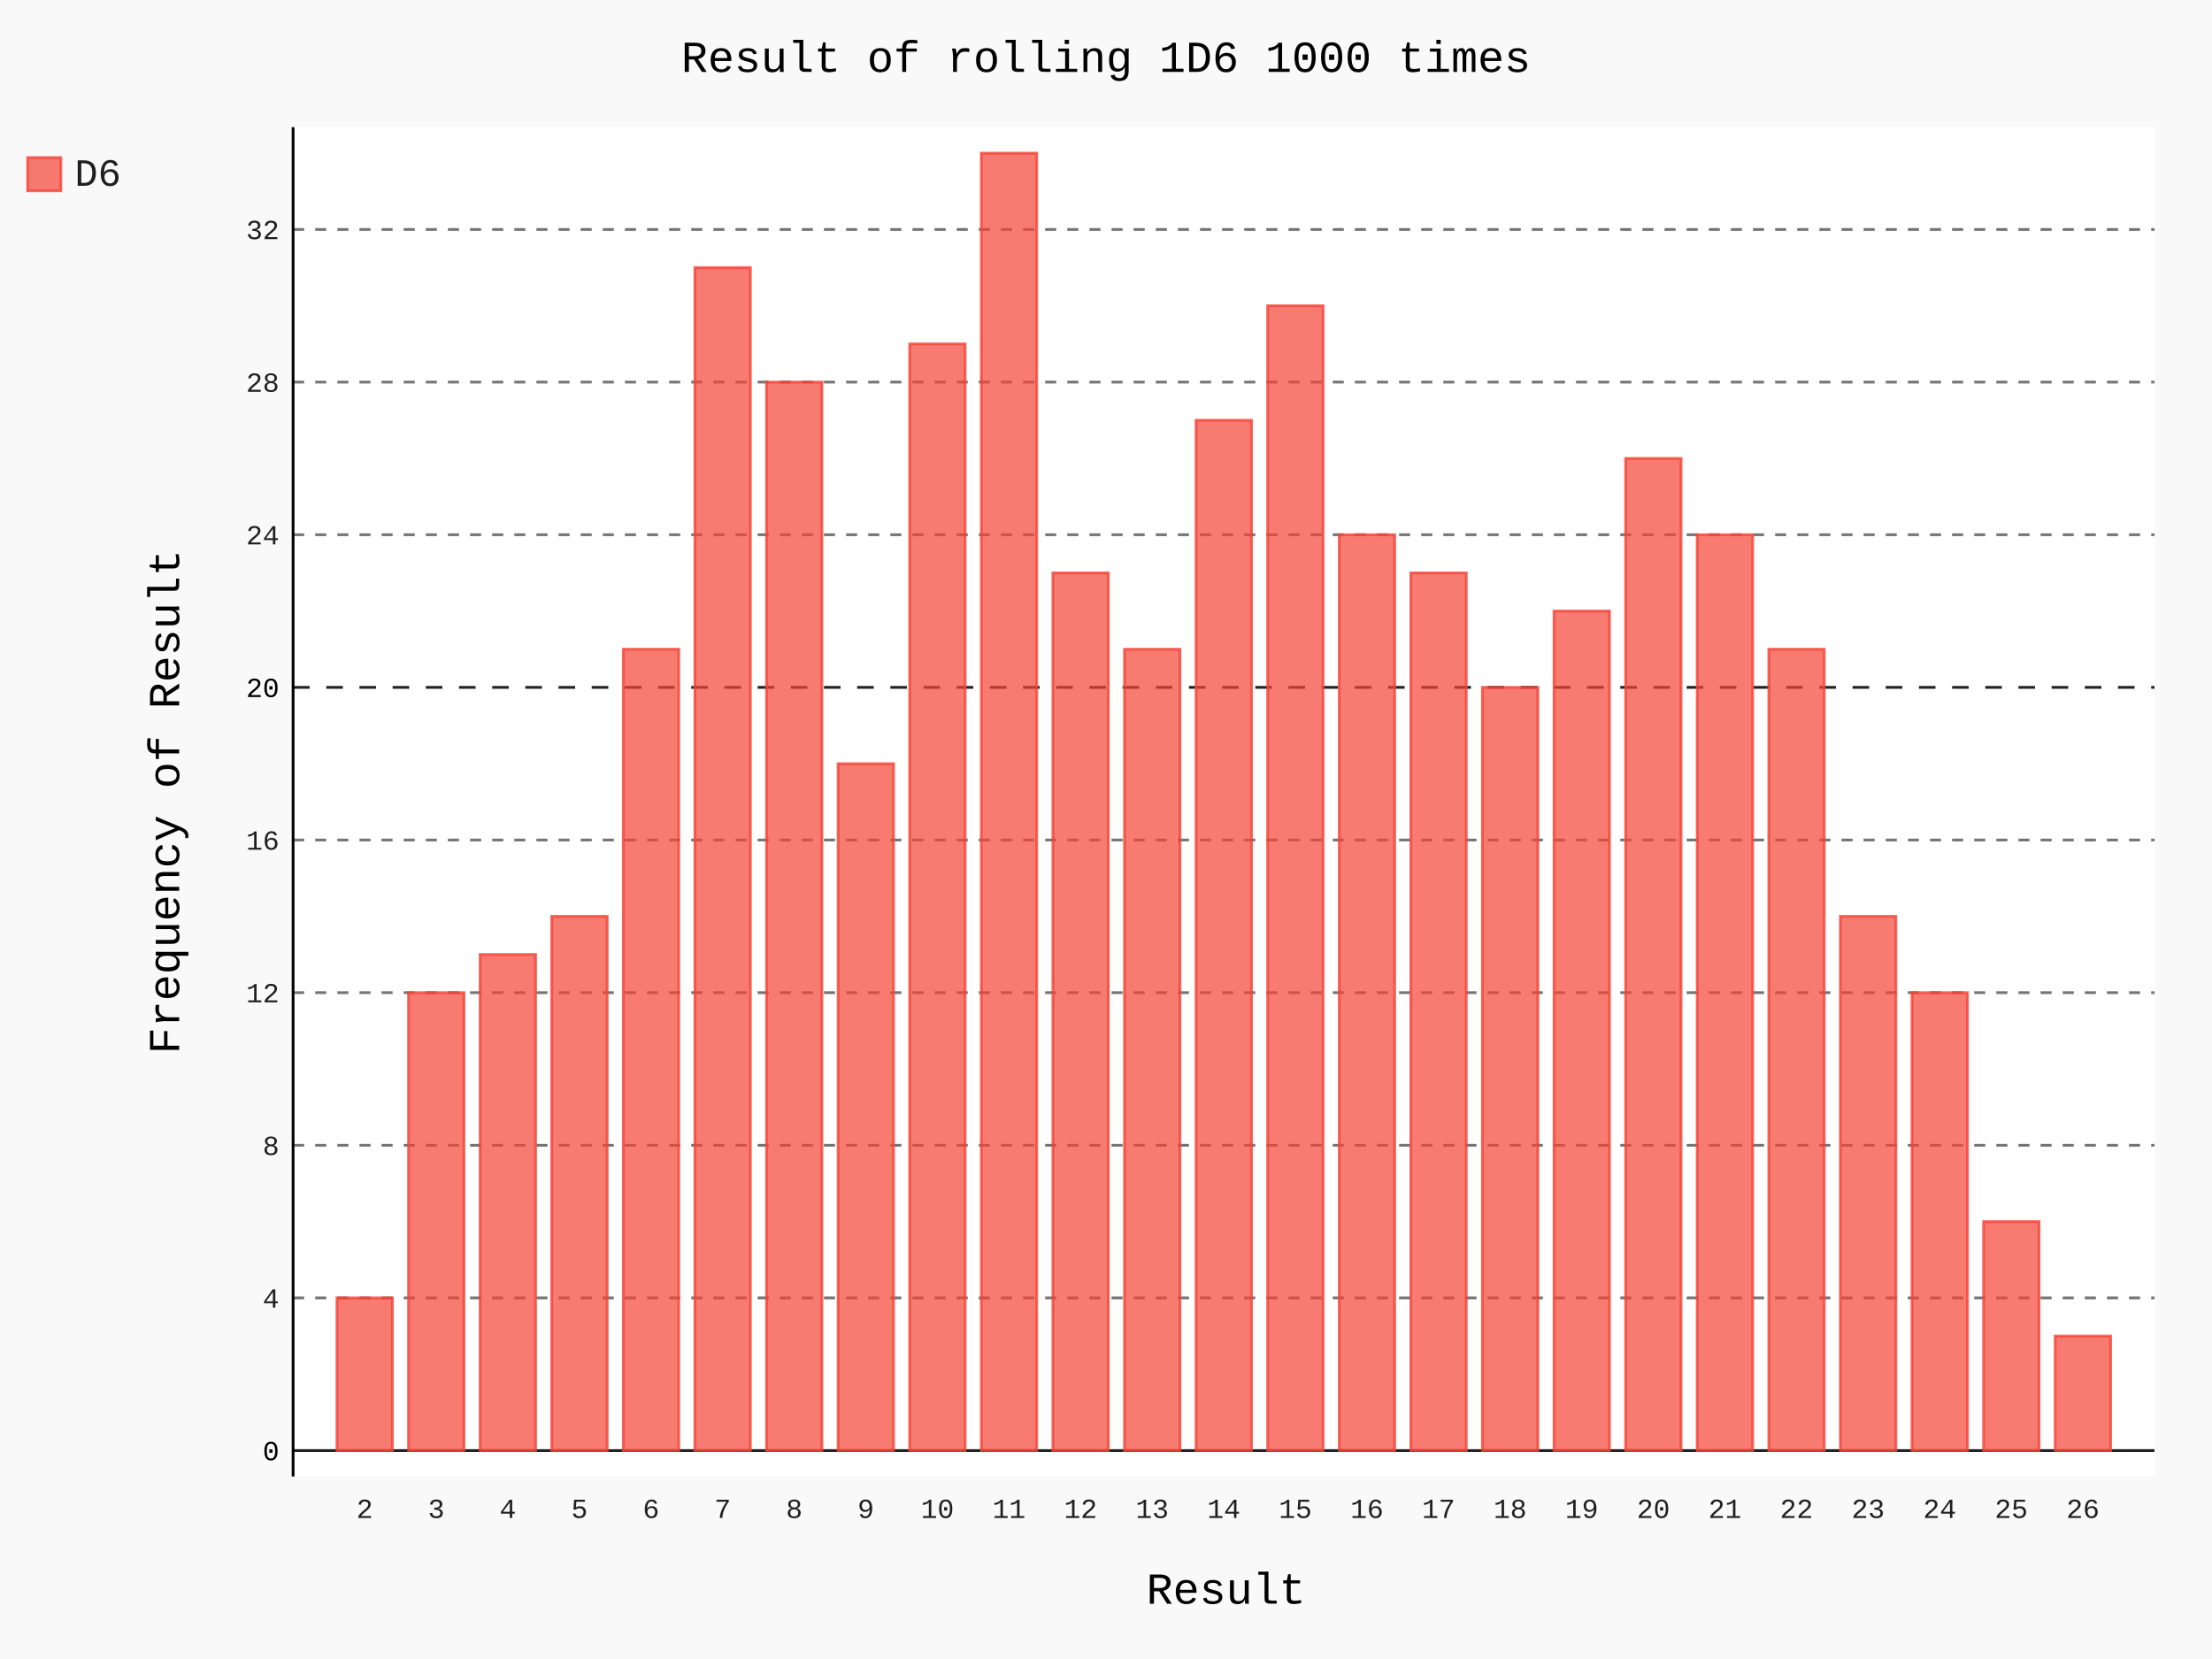
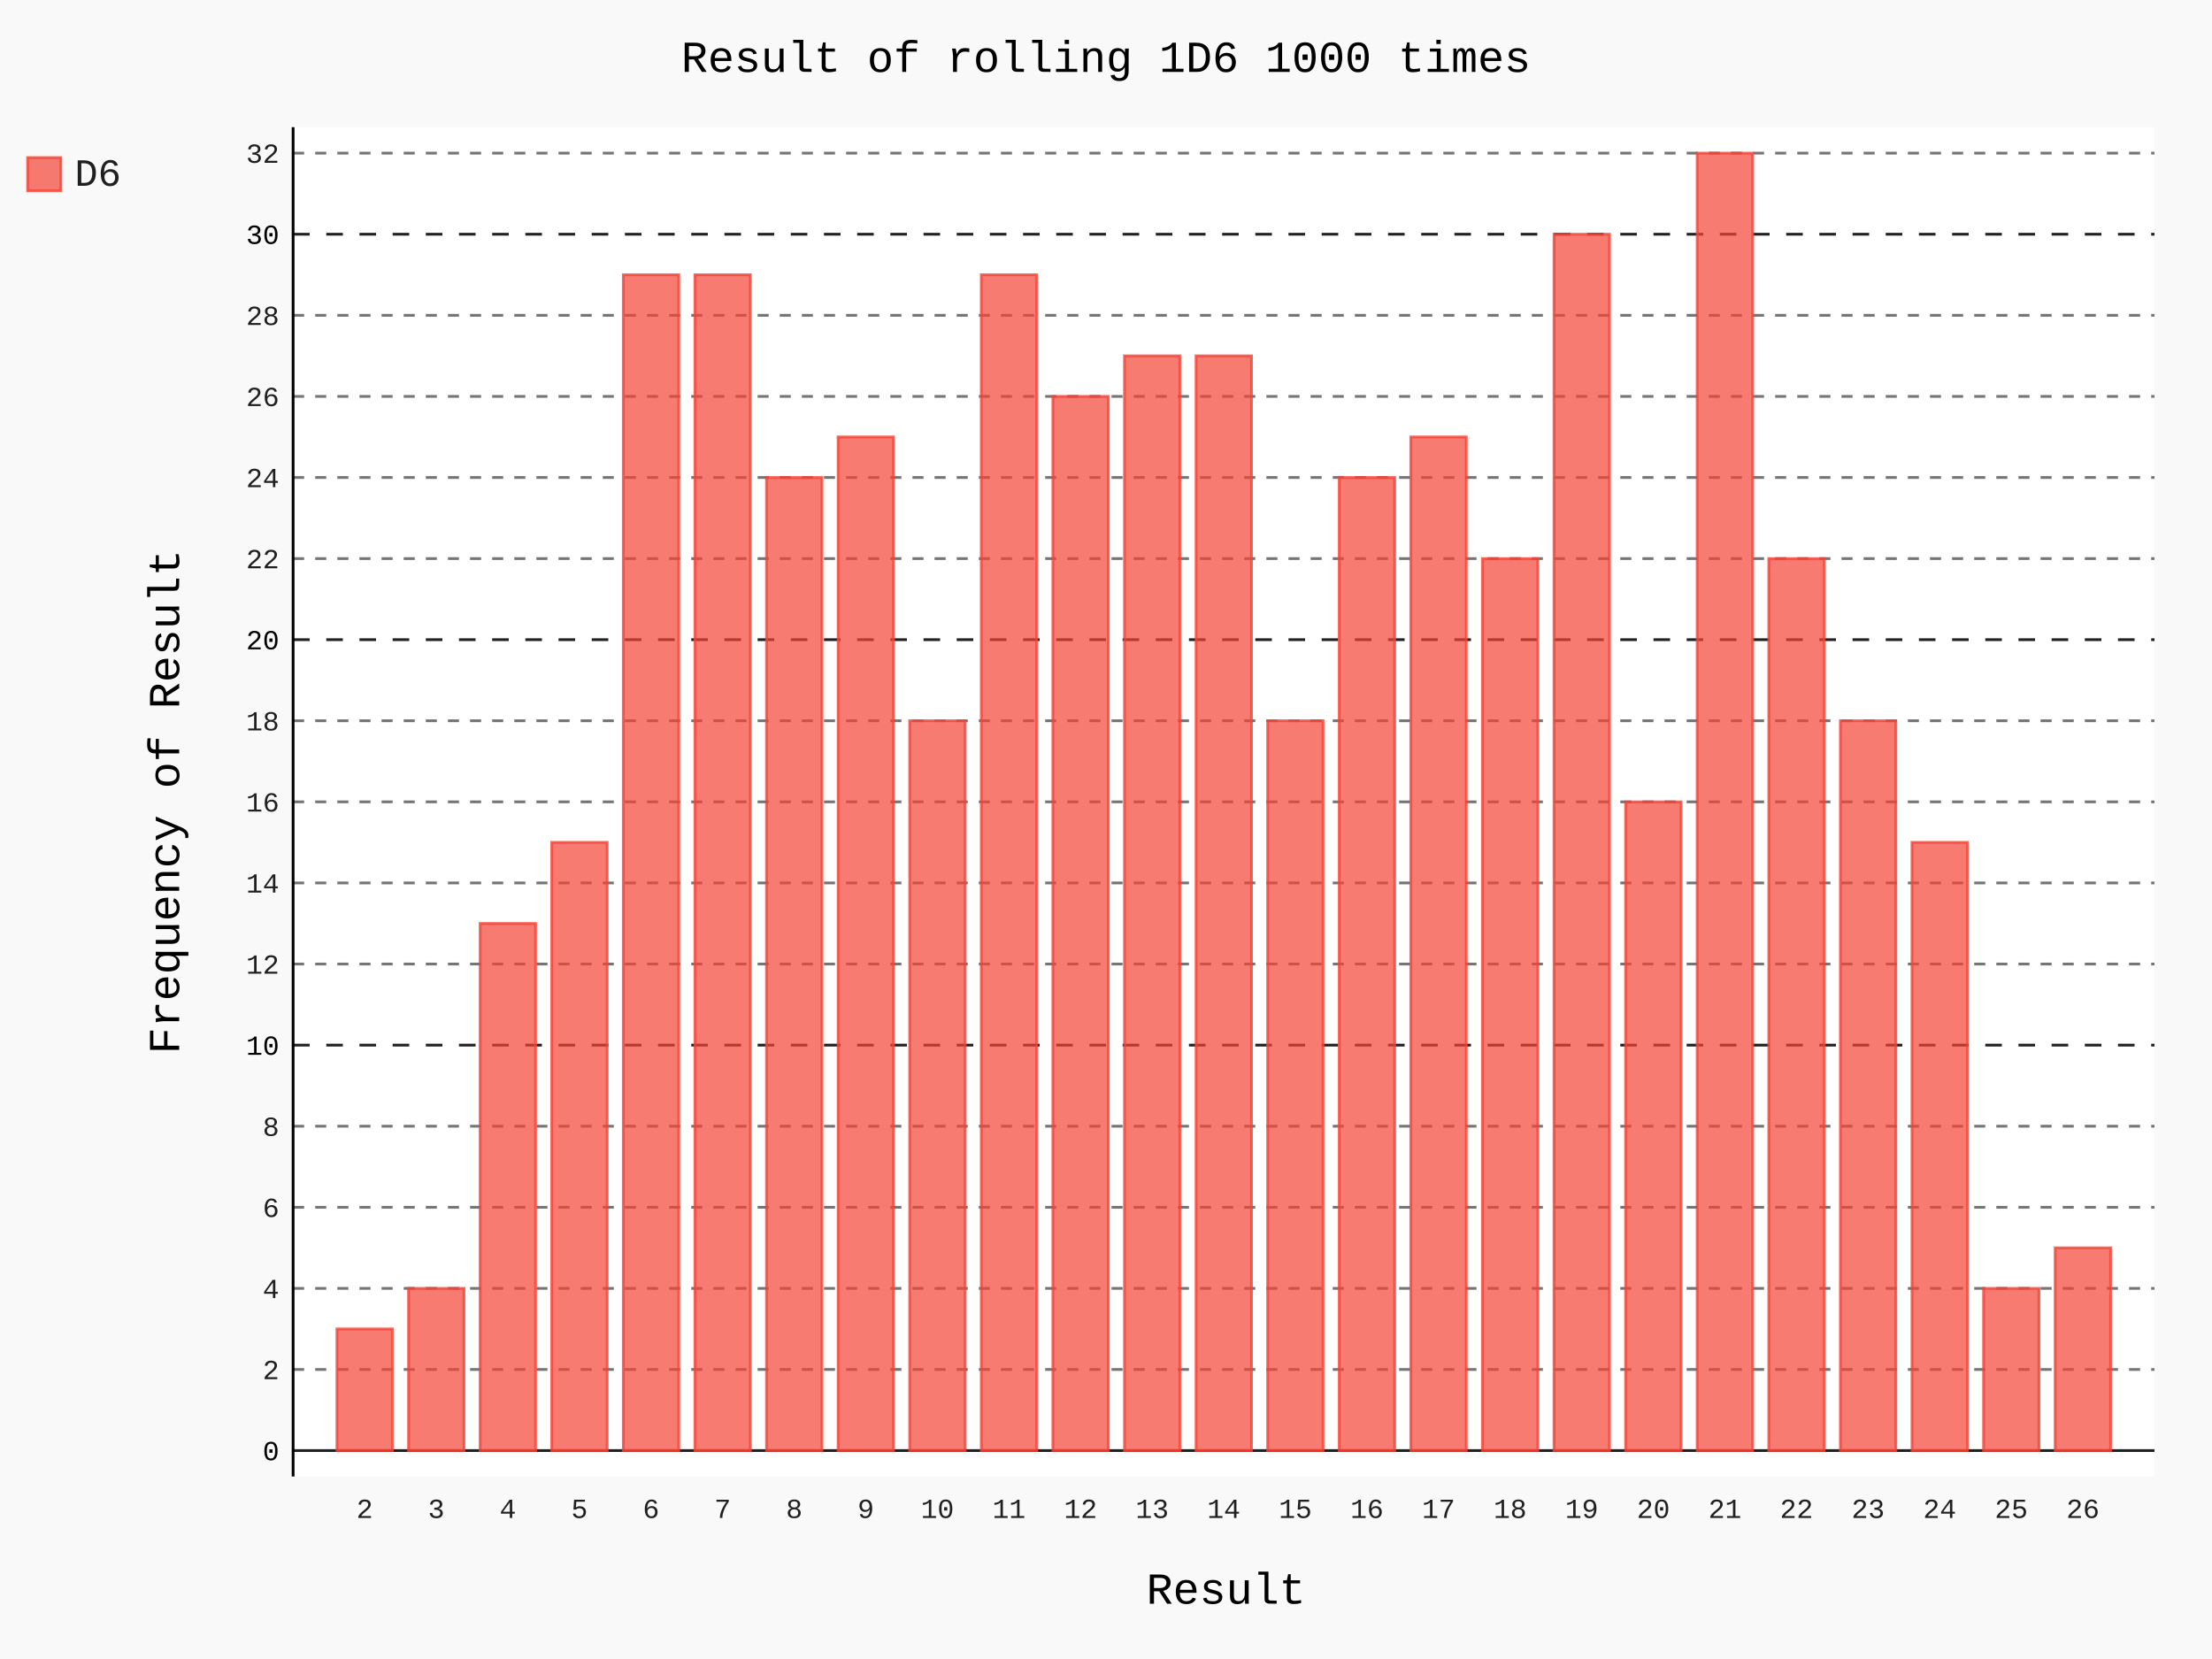
- <svg xmlns="http://www.w3.org/2000/svg" class="pygal-chart" id="chart-a28c6dec-2411-4b06-bcf3-7477ae8fd9aa" viewBox="0 0 800 600">
+ <svg xmlns="http://www.w3.org/2000/svg" class="pygal-chart" id="chart-3a589561-4c66-4e49-b6df-a37b6d2b6c2d" viewBox="0 0 800 600">
  <defs>
-     <style type="text/css">#chart-a28c6dec-2411-4b06-bcf3-7477ae8fd9aa{-webkit-user-select:none;-webkit-font-smoothing:antialiased;font-family:Consolas,"Liberation Mono",Menlo,Courier,monospace}#chart-a28c6dec-2411-4b06-bcf3-7477ae8fd9aa .title{font-family:Consolas,"Liberation Mono",Menlo,Courier,monospace;font-size:16px}#chart-a28c6dec-2411-4b06-bcf3-7477ae8fd9aa .legends .legend text{font-family:Consolas,"Liberation Mono",Menlo,Courier,monospace;font-size:14px}#chart-a28c6dec-2411-4b06-bcf3-7477ae8fd9aa .axis text{font-family:Consolas,"Liberation Mono",Menlo,Courier,monospace;font-size:10px}#chart-a28c6dec-2411-4b06-bcf3-7477ae8fd9aa .axis text.major{font-family:Consolas,"Liberation Mono",Menlo,Courier,monospace;font-size:10px}#chart-a28c6dec-2411-4b06-bcf3-7477ae8fd9aa .text-overlay text.value{font-family:Consolas,"Liberation Mono",Menlo,Courier,monospace;font-size:16px}#chart-a28c6dec-2411-4b06-bcf3-7477ae8fd9aa .text-overlay text.label{font-family:Consolas,"Liberation Mono",Menlo,Courier,monospace;font-size:10px}#chart-a28c6dec-2411-4b06-bcf3-7477ae8fd9aa .tooltip{font-family:Consolas,"Liberation Mono",Menlo,Courier,monospace;font-size:14px}#chart-a28c6dec-2411-4b06-bcf3-7477ae8fd9aa text.no_data{font-family:Consolas,"Liberation Mono",Menlo,Courier,monospace;font-size:64px}
- #chart-a28c6dec-2411-4b06-bcf3-7477ae8fd9aa{background-color:rgba(249,249,249,1)}#chart-a28c6dec-2411-4b06-bcf3-7477ae8fd9aa path,#chart-a28c6dec-2411-4b06-bcf3-7477ae8fd9aa line,#chart-a28c6dec-2411-4b06-bcf3-7477ae8fd9aa rect,#chart-a28c6dec-2411-4b06-bcf3-7477ae8fd9aa circle{-webkit-transition:150ms;-moz-transition:150ms;transition:150ms}#chart-a28c6dec-2411-4b06-bcf3-7477ae8fd9aa .graph &gt; .background{fill:rgba(249,249,249,1)}#chart-a28c6dec-2411-4b06-bcf3-7477ae8fd9aa .plot &gt; .background{fill:rgba(255,255,255,1)}#chart-a28c6dec-2411-4b06-bcf3-7477ae8fd9aa .graph{fill:rgba(0,0,0,.87)}#chart-a28c6dec-2411-4b06-bcf3-7477ae8fd9aa text.no_data{fill:rgba(0,0,0,1)}#chart-a28c6dec-2411-4b06-bcf3-7477ae8fd9aa .title{fill:rgba(0,0,0,1)}#chart-a28c6dec-2411-4b06-bcf3-7477ae8fd9aa .legends .legend text{fill:rgba(0,0,0,.87)}#chart-a28c6dec-2411-4b06-bcf3-7477ae8fd9aa .legends .legend:hover text{fill:rgba(0,0,0,1)}#chart-a28c6dec-2411-4b06-bcf3-7477ae8fd9aa .axis .line{stroke:rgba(0,0,0,1)}#chart-a28c6dec-2411-4b06-bcf3-7477ae8fd9aa .axis .guide.line{stroke:rgba(0,0,0,.54)}#chart-a28c6dec-2411-4b06-bcf3-7477ae8fd9aa .axis .major.line{stroke:rgba(0,0,0,.87)}#chart-a28c6dec-2411-4b06-bcf3-7477ae8fd9aa .axis text.major{fill:rgba(0,0,0,1)}#chart-a28c6dec-2411-4b06-bcf3-7477ae8fd9aa .axis.y .guides:hover .guide.line,#chart-a28c6dec-2411-4b06-bcf3-7477ae8fd9aa .line-graph .axis.x .guides:hover .guide.line,#chart-a28c6dec-2411-4b06-bcf3-7477ae8fd9aa .stackedline-graph .axis.x .guides:hover .guide.line,#chart-a28c6dec-2411-4b06-bcf3-7477ae8fd9aa .xy-graph .axis.x .guides:hover .guide.line{stroke:rgba(0,0,0,1)}#chart-a28c6dec-2411-4b06-bcf3-7477ae8fd9aa .axis .guides:hover text{fill:rgba(0,0,0,1)}#chart-a28c6dec-2411-4b06-bcf3-7477ae8fd9aa .reactive{fill-opacity:.7;stroke-opacity:.8}#chart-a28c6dec-2411-4b06-bcf3-7477ae8fd9aa .ci{stroke:rgba(0,0,0,.87)}#chart-a28c6dec-2411-4b06-bcf3-7477ae8fd9aa .reactive.active,#chart-a28c6dec-2411-4b06-bcf3-7477ae8fd9aa .active .reactive{fill-opacity:.8;stroke-opacity:.9;stroke-width:4}#chart-a28c6dec-2411-4b06-bcf3-7477ae8fd9aa .ci .reactive.active{stroke-width:1.5}#chart-a28c6dec-2411-4b06-bcf3-7477ae8fd9aa .series text{fill:rgba(0,0,0,1)}#chart-a28c6dec-2411-4b06-bcf3-7477ae8fd9aa .tooltip rect{fill:rgba(255,255,255,1);stroke:rgba(0,0,0,1);-webkit-transition:opacity 150ms;-moz-transition:opacity 150ms;transition:opacity 150ms}#chart-a28c6dec-2411-4b06-bcf3-7477ae8fd9aa .tooltip .label{fill:rgba(0,0,0,.87)}#chart-a28c6dec-2411-4b06-bcf3-7477ae8fd9aa .tooltip .label{fill:rgba(0,0,0,.87)}#chart-a28c6dec-2411-4b06-bcf3-7477ae8fd9aa .tooltip .legend{font-size:.8em;fill:rgba(0,0,0,.54)}#chart-a28c6dec-2411-4b06-bcf3-7477ae8fd9aa .tooltip .x_label{font-size:.6em;fill:rgba(0,0,0,1)}#chart-a28c6dec-2411-4b06-bcf3-7477ae8fd9aa .tooltip .xlink{font-size:.5em;text-decoration:underline}#chart-a28c6dec-2411-4b06-bcf3-7477ae8fd9aa .tooltip .value{font-size:1.5em}#chart-a28c6dec-2411-4b06-bcf3-7477ae8fd9aa .bound{font-size:.5em}#chart-a28c6dec-2411-4b06-bcf3-7477ae8fd9aa .max-value{font-size:.75em;fill:rgba(0,0,0,.54)}#chart-a28c6dec-2411-4b06-bcf3-7477ae8fd9aa .map-element{fill:rgba(255,255,255,1);stroke:rgba(0,0,0,.54) !important}#chart-a28c6dec-2411-4b06-bcf3-7477ae8fd9aa .map-element .reactive{fill-opacity:inherit;stroke-opacity:inherit}#chart-a28c6dec-2411-4b06-bcf3-7477ae8fd9aa .color-0,#chart-a28c6dec-2411-4b06-bcf3-7477ae8fd9aa .color-0 a:visited{stroke:#F44336;fill:#F44336}#chart-a28c6dec-2411-4b06-bcf3-7477ae8fd9aa .text-overlay .color-0 text{fill:black}
- #chart-a28c6dec-2411-4b06-bcf3-7477ae8fd9aa text.no_data{text-anchor:middle}#chart-a28c6dec-2411-4b06-bcf3-7477ae8fd9aa .guide.line{fill:none}#chart-a28c6dec-2411-4b06-bcf3-7477ae8fd9aa .centered{text-anchor:middle}#chart-a28c6dec-2411-4b06-bcf3-7477ae8fd9aa .title{text-anchor:middle}#chart-a28c6dec-2411-4b06-bcf3-7477ae8fd9aa .legends .legend text{fill-opacity:1}#chart-a28c6dec-2411-4b06-bcf3-7477ae8fd9aa .axis.x text{text-anchor:middle}#chart-a28c6dec-2411-4b06-bcf3-7477ae8fd9aa .axis.x:not(.web) text[transform]{text-anchor:start}#chart-a28c6dec-2411-4b06-bcf3-7477ae8fd9aa .axis.x:not(.web) text[transform].backwards{text-anchor:end}#chart-a28c6dec-2411-4b06-bcf3-7477ae8fd9aa .axis.y text{text-anchor:end}#chart-a28c6dec-2411-4b06-bcf3-7477ae8fd9aa .axis.y text[transform].backwards{text-anchor:start}#chart-a28c6dec-2411-4b06-bcf3-7477ae8fd9aa .axis.y2 text{text-anchor:start}#chart-a28c6dec-2411-4b06-bcf3-7477ae8fd9aa .axis.y2 text[transform].backwards{text-anchor:end}#chart-a28c6dec-2411-4b06-bcf3-7477ae8fd9aa .axis .guide.line{stroke-dasharray:4,4}#chart-a28c6dec-2411-4b06-bcf3-7477ae8fd9aa .axis .major.guide.line{stroke-dasharray:6,6}#chart-a28c6dec-2411-4b06-bcf3-7477ae8fd9aa .horizontal .axis.y .guide.line,#chart-a28c6dec-2411-4b06-bcf3-7477ae8fd9aa .horizontal .axis.y2 .guide.line,#chart-a28c6dec-2411-4b06-bcf3-7477ae8fd9aa .vertical .axis.x .guide.line{opacity:0}#chart-a28c6dec-2411-4b06-bcf3-7477ae8fd9aa .horizontal .axis.always_show .guide.line,#chart-a28c6dec-2411-4b06-bcf3-7477ae8fd9aa .vertical .axis.always_show .guide.line{opacity:1 !important}#chart-a28c6dec-2411-4b06-bcf3-7477ae8fd9aa .axis.y .guides:hover .guide.line,#chart-a28c6dec-2411-4b06-bcf3-7477ae8fd9aa .axis.y2 .guides:hover .guide.line,#chart-a28c6dec-2411-4b06-bcf3-7477ae8fd9aa .axis.x .guides:hover .guide.line{opacity:1}#chart-a28c6dec-2411-4b06-bcf3-7477ae8fd9aa .axis .guides:hover text{opacity:1}#chart-a28c6dec-2411-4b06-bcf3-7477ae8fd9aa .nofill{fill:none}#chart-a28c6dec-2411-4b06-bcf3-7477ae8fd9aa .subtle-fill{fill-opacity:.2}#chart-a28c6dec-2411-4b06-bcf3-7477ae8fd9aa .dot{stroke-width:1px;fill-opacity:1}#chart-a28c6dec-2411-4b06-bcf3-7477ae8fd9aa .dot.active{stroke-width:5px}#chart-a28c6dec-2411-4b06-bcf3-7477ae8fd9aa .dot.negative{fill:transparent}#chart-a28c6dec-2411-4b06-bcf3-7477ae8fd9aa text,#chart-a28c6dec-2411-4b06-bcf3-7477ae8fd9aa tspan{stroke:none !important}#chart-a28c6dec-2411-4b06-bcf3-7477ae8fd9aa .series text.active{opacity:1}#chart-a28c6dec-2411-4b06-bcf3-7477ae8fd9aa .tooltip rect{fill-opacity:.95;stroke-width:.5}#chart-a28c6dec-2411-4b06-bcf3-7477ae8fd9aa .tooltip text{fill-opacity:1}#chart-a28c6dec-2411-4b06-bcf3-7477ae8fd9aa .showable{visibility:hidden}#chart-a28c6dec-2411-4b06-bcf3-7477ae8fd9aa .showable.shown{visibility:visible}#chart-a28c6dec-2411-4b06-bcf3-7477ae8fd9aa .gauge-background{fill:rgba(229,229,229,1);stroke:none}#chart-a28c6dec-2411-4b06-bcf3-7477ae8fd9aa .bg-lines{stroke:rgba(249,249,249,1);stroke-width:2px}</style>
+     <style type="text/css">#chart-3a589561-4c66-4e49-b6df-a37b6d2b6c2d{-webkit-user-select:none;-webkit-font-smoothing:antialiased;font-family:Consolas,"Liberation Mono",Menlo,Courier,monospace}#chart-3a589561-4c66-4e49-b6df-a37b6d2b6c2d .title{font-family:Consolas,"Liberation Mono",Menlo,Courier,monospace;font-size:16px}#chart-3a589561-4c66-4e49-b6df-a37b6d2b6c2d .legends .legend text{font-family:Consolas,"Liberation Mono",Menlo,Courier,monospace;font-size:14px}#chart-3a589561-4c66-4e49-b6df-a37b6d2b6c2d .axis text{font-family:Consolas,"Liberation Mono",Menlo,Courier,monospace;font-size:10px}#chart-3a589561-4c66-4e49-b6df-a37b6d2b6c2d .axis text.major{font-family:Consolas,"Liberation Mono",Menlo,Courier,monospace;font-size:10px}#chart-3a589561-4c66-4e49-b6df-a37b6d2b6c2d .text-overlay text.value{font-family:Consolas,"Liberation Mono",Menlo,Courier,monospace;font-size:16px}#chart-3a589561-4c66-4e49-b6df-a37b6d2b6c2d .text-overlay text.label{font-family:Consolas,"Liberation Mono",Menlo,Courier,monospace;font-size:10px}#chart-3a589561-4c66-4e49-b6df-a37b6d2b6c2d .tooltip{font-family:Consolas,"Liberation Mono",Menlo,Courier,monospace;font-size:14px}#chart-3a589561-4c66-4e49-b6df-a37b6d2b6c2d text.no_data{font-family:Consolas,"Liberation Mono",Menlo,Courier,monospace;font-size:64px}
+ #chart-3a589561-4c66-4e49-b6df-a37b6d2b6c2d{background-color:rgba(249,249,249,1)}#chart-3a589561-4c66-4e49-b6df-a37b6d2b6c2d path,#chart-3a589561-4c66-4e49-b6df-a37b6d2b6c2d line,#chart-3a589561-4c66-4e49-b6df-a37b6d2b6c2d rect,#chart-3a589561-4c66-4e49-b6df-a37b6d2b6c2d circle{-webkit-transition:150ms;-moz-transition:150ms;transition:150ms}#chart-3a589561-4c66-4e49-b6df-a37b6d2b6c2d .graph &gt; .background{fill:rgba(249,249,249,1)}#chart-3a589561-4c66-4e49-b6df-a37b6d2b6c2d .plot &gt; .background{fill:rgba(255,255,255,1)}#chart-3a589561-4c66-4e49-b6df-a37b6d2b6c2d .graph{fill:rgba(0,0,0,.87)}#chart-3a589561-4c66-4e49-b6df-a37b6d2b6c2d text.no_data{fill:rgba(0,0,0,1)}#chart-3a589561-4c66-4e49-b6df-a37b6d2b6c2d .title{fill:rgba(0,0,0,1)}#chart-3a589561-4c66-4e49-b6df-a37b6d2b6c2d .legends .legend text{fill:rgba(0,0,0,.87)}#chart-3a589561-4c66-4e49-b6df-a37b6d2b6c2d .legends .legend:hover text{fill:rgba(0,0,0,1)}#chart-3a589561-4c66-4e49-b6df-a37b6d2b6c2d .axis .line{stroke:rgba(0,0,0,1)}#chart-3a589561-4c66-4e49-b6df-a37b6d2b6c2d .axis .guide.line{stroke:rgba(0,0,0,.54)}#chart-3a589561-4c66-4e49-b6df-a37b6d2b6c2d .axis .major.line{stroke:rgba(0,0,0,.87)}#chart-3a589561-4c66-4e49-b6df-a37b6d2b6c2d .axis text.major{fill:rgba(0,0,0,1)}#chart-3a589561-4c66-4e49-b6df-a37b6d2b6c2d .axis.y .guides:hover .guide.line,#chart-3a589561-4c66-4e49-b6df-a37b6d2b6c2d .line-graph .axis.x .guides:hover .guide.line,#chart-3a589561-4c66-4e49-b6df-a37b6d2b6c2d .stackedline-graph .axis.x .guides:hover .guide.line,#chart-3a589561-4c66-4e49-b6df-a37b6d2b6c2d .xy-graph .axis.x .guides:hover .guide.line{stroke:rgba(0,0,0,1)}#chart-3a589561-4c66-4e49-b6df-a37b6d2b6c2d .axis .guides:hover text{fill:rgba(0,0,0,1)}#chart-3a589561-4c66-4e49-b6df-a37b6d2b6c2d .reactive{fill-opacity:.7;stroke-opacity:.8}#chart-3a589561-4c66-4e49-b6df-a37b6d2b6c2d .ci{stroke:rgba(0,0,0,.87)}#chart-3a589561-4c66-4e49-b6df-a37b6d2b6c2d .reactive.active,#chart-3a589561-4c66-4e49-b6df-a37b6d2b6c2d .active .reactive{fill-opacity:.8;stroke-opacity:.9;stroke-width:4}#chart-3a589561-4c66-4e49-b6df-a37b6d2b6c2d .ci .reactive.active{stroke-width:1.5}#chart-3a589561-4c66-4e49-b6df-a37b6d2b6c2d .series text{fill:rgba(0,0,0,1)}#chart-3a589561-4c66-4e49-b6df-a37b6d2b6c2d .tooltip rect{fill:rgba(255,255,255,1);stroke:rgba(0,0,0,1);-webkit-transition:opacity 150ms;-moz-transition:opacity 150ms;transition:opacity 150ms}#chart-3a589561-4c66-4e49-b6df-a37b6d2b6c2d .tooltip .label{fill:rgba(0,0,0,.87)}#chart-3a589561-4c66-4e49-b6df-a37b6d2b6c2d .tooltip .label{fill:rgba(0,0,0,.87)}#chart-3a589561-4c66-4e49-b6df-a37b6d2b6c2d .tooltip .legend{font-size:.8em;fill:rgba(0,0,0,.54)}#chart-3a589561-4c66-4e49-b6df-a37b6d2b6c2d .tooltip .x_label{font-size:.6em;fill:rgba(0,0,0,1)}#chart-3a589561-4c66-4e49-b6df-a37b6d2b6c2d .tooltip .xlink{font-size:.5em;text-decoration:underline}#chart-3a589561-4c66-4e49-b6df-a37b6d2b6c2d .tooltip .value{font-size:1.5em}#chart-3a589561-4c66-4e49-b6df-a37b6d2b6c2d .bound{font-size:.5em}#chart-3a589561-4c66-4e49-b6df-a37b6d2b6c2d .max-value{font-size:.75em;fill:rgba(0,0,0,.54)}#chart-3a589561-4c66-4e49-b6df-a37b6d2b6c2d .map-element{fill:rgba(255,255,255,1);stroke:rgba(0,0,0,.54) !important}#chart-3a589561-4c66-4e49-b6df-a37b6d2b6c2d .map-element .reactive{fill-opacity:inherit;stroke-opacity:inherit}#chart-3a589561-4c66-4e49-b6df-a37b6d2b6c2d .color-0,#chart-3a589561-4c66-4e49-b6df-a37b6d2b6c2d .color-0 a:visited{stroke:#F44336;fill:#F44336}#chart-3a589561-4c66-4e49-b6df-a37b6d2b6c2d .text-overlay .color-0 text{fill:black}
+ #chart-3a589561-4c66-4e49-b6df-a37b6d2b6c2d text.no_data{text-anchor:middle}#chart-3a589561-4c66-4e49-b6df-a37b6d2b6c2d .guide.line{fill:none}#chart-3a589561-4c66-4e49-b6df-a37b6d2b6c2d .centered{text-anchor:middle}#chart-3a589561-4c66-4e49-b6df-a37b6d2b6c2d .title{text-anchor:middle}#chart-3a589561-4c66-4e49-b6df-a37b6d2b6c2d .legends .legend text{fill-opacity:1}#chart-3a589561-4c66-4e49-b6df-a37b6d2b6c2d .axis.x text{text-anchor:middle}#chart-3a589561-4c66-4e49-b6df-a37b6d2b6c2d .axis.x:not(.web) text[transform]{text-anchor:start}#chart-3a589561-4c66-4e49-b6df-a37b6d2b6c2d .axis.x:not(.web) text[transform].backwards{text-anchor:end}#chart-3a589561-4c66-4e49-b6df-a37b6d2b6c2d .axis.y text{text-anchor:end}#chart-3a589561-4c66-4e49-b6df-a37b6d2b6c2d .axis.y text[transform].backwards{text-anchor:start}#chart-3a589561-4c66-4e49-b6df-a37b6d2b6c2d .axis.y2 text{text-anchor:start}#chart-3a589561-4c66-4e49-b6df-a37b6d2b6c2d .axis.y2 text[transform].backwards{text-anchor:end}#chart-3a589561-4c66-4e49-b6df-a37b6d2b6c2d .axis .guide.line{stroke-dasharray:4,4}#chart-3a589561-4c66-4e49-b6df-a37b6d2b6c2d .axis .major.guide.line{stroke-dasharray:6,6}#chart-3a589561-4c66-4e49-b6df-a37b6d2b6c2d .horizontal .axis.y .guide.line,#chart-3a589561-4c66-4e49-b6df-a37b6d2b6c2d .horizontal .axis.y2 .guide.line,#chart-3a589561-4c66-4e49-b6df-a37b6d2b6c2d .vertical .axis.x .guide.line{opacity:0}#chart-3a589561-4c66-4e49-b6df-a37b6d2b6c2d .horizontal .axis.always_show .guide.line,#chart-3a589561-4c66-4e49-b6df-a37b6d2b6c2d .vertical .axis.always_show .guide.line{opacity:1 !important}#chart-3a589561-4c66-4e49-b6df-a37b6d2b6c2d .axis.y .guides:hover .guide.line,#chart-3a589561-4c66-4e49-b6df-a37b6d2b6c2d .axis.y2 .guides:hover .guide.line,#chart-3a589561-4c66-4e49-b6df-a37b6d2b6c2d .axis.x .guides:hover .guide.line{opacity:1}#chart-3a589561-4c66-4e49-b6df-a37b6d2b6c2d .axis .guides:hover text{opacity:1}#chart-3a589561-4c66-4e49-b6df-a37b6d2b6c2d .nofill{fill:none}#chart-3a589561-4c66-4e49-b6df-a37b6d2b6c2d .subtle-fill{fill-opacity:.2}#chart-3a589561-4c66-4e49-b6df-a37b6d2b6c2d .dot{stroke-width:1px;fill-opacity:1}#chart-3a589561-4c66-4e49-b6df-a37b6d2b6c2d .dot.active{stroke-width:5px}#chart-3a589561-4c66-4e49-b6df-a37b6d2b6c2d .dot.negative{fill:transparent}#chart-3a589561-4c66-4e49-b6df-a37b6d2b6c2d text,#chart-3a589561-4c66-4e49-b6df-a37b6d2b6c2d tspan{stroke:none !important}#chart-3a589561-4c66-4e49-b6df-a37b6d2b6c2d .series text.active{opacity:1}#chart-3a589561-4c66-4e49-b6df-a37b6d2b6c2d .tooltip rect{fill-opacity:.95;stroke-width:.5}#chart-3a589561-4c66-4e49-b6df-a37b6d2b6c2d .tooltip text{fill-opacity:1}#chart-3a589561-4c66-4e49-b6df-a37b6d2b6c2d .showable{visibility:hidden}#chart-3a589561-4c66-4e49-b6df-a37b6d2b6c2d .showable.shown{visibility:visible}#chart-3a589561-4c66-4e49-b6df-a37b6d2b6c2d .gauge-background{fill:rgba(229,229,229,1);stroke:none}#chart-3a589561-4c66-4e49-b6df-a37b6d2b6c2d .bg-lines{stroke:rgba(249,249,249,1);stroke-width:2px}</style>
  </defs>
  <g class="graph bar-graph vertical">
    <rect class="background" height="600" width="800" x="0" y="0" />
    <g class="plot" transform="translate(106, 46)">
      <rect class="background" height="488" width="673.2" x="0" y="0" />
      <g class="axis y always_show">
        <g class="guides">
          <path class="axis major line" d="M0 478.615 h673.2" />
          <text class="major" x="-5" y="482.115">0</text>
        </g>
        <g class="guides">
-           <path class="guide line" d="M0 423.412 h673.2" />
-           <text class="" x="-5" y="426.912">4</text>
-         </g>
-         <g class="guides">
-           <path class="guide line" d="M0 368.208 h673.2" />
-           <text class="" x="-5" y="371.708">8</text>
-         </g>
-         <g class="guides">
-           <path class="guide line" d="M0 313.005 h673.2" />
-           <text class="" x="-5" y="316.505">12</text>
-         </g>
-         <g class="guides">
-           <path class="guide line" d="M0 257.801 h673.2" />
-           <text class="" x="-5" y="261.301">16</text>
-         </g>
-         <g class="guides">
-           <path class="major guide line" d="M0 202.597 h673.2" />
-           <text class="major" x="-5" y="206.097">20</text>
-         </g>
-         <g class="guides">
-           <path class="guide line" d="M0 147.394 h673.2" />
-           <text class="" x="-5" y="150.894">24</text>
-         </g>
-         <g class="guides">
-           <path class="guide line" d="M0 92.19 h673.2" />
-           <text class="" x="-5" y="95.69">28</text>
-         </g>
-         <g class="guides">
-           <path class="guide line" d="M0 36.986 h673.2" />
-           <text class="" x="-5" y="40.486">32</text>
+           <path class="guide line" d="M0 449.288 h673.2" />
+           <text class="" x="-5" y="452.788">2</text>
+         </g>
+         <g class="guides">
+           <path class="guide line" d="M0 419.962 h673.2" />
+           <text class="" x="-5" y="423.462">4</text>
+         </g>
+         <g class="guides">
+           <path class="guide line" d="M0 390.635 h673.2" />
+           <text class="" x="-5" y="394.135">6</text>
+         </g>
+         <g class="guides">
+           <path class="guide line" d="M0 361.308 h673.2" />
+           <text class="" x="-5" y="364.808">8</text>
+         </g>
+         <g class="guides">
+           <path class="major guide line" d="M0 331.981 h673.2" />
+           <text class="major" x="-5" y="335.481">10</text>
+         </g>
+         <g class="guides">
+           <path class="guide line" d="M0 302.654 h673.2" />
+           <text class="" x="-5" y="306.154">12</text>
+         </g>
+         <g class="guides">
+           <path class="guide line" d="M0 273.327 h673.2" />
+           <text class="" x="-5" y="276.827">14</text>
+         </g>
+         <g class="guides">
+           <path class="guide line" d="M0 244 h673.2" />
+           <text class="" x="-5" y="247.5">16</text>
+         </g>
+         <g class="guides">
+           <path class="guide line" d="M0 214.673 h673.2" />
+           <text class="" x="-5" y="218.173">18</text>
+         </g>
+         <g class="guides">
+           <path class="major guide line" d="M0 185.346 h673.2" />
+           <text class="major" x="-5" y="188.846">20</text>
+         </g>
+         <g class="guides">
+           <path class="guide line" d="M0 156.019 h673.2" />
+           <text class="" x="-5" y="159.519">22</text>
+         </g>
+         <g class="guides">
+           <path class="guide line" d="M0 126.692 h673.2" />
+           <text class="" x="-5" y="130.192">24</text>
+         </g>
+         <g class="guides">
+           <path class="guide line" d="M0 97.365 h673.2" />
+           <text class="" x="-5" y="100.865">26</text>
+         </g>
+         <g class="guides">
+           <path class="guide line" d="M0 68.038 h673.2" />
+           <text class="" x="-5" y="71.538">28</text>
+         </g>
+         <g class="guides">
+           <path class="major guide line" d="M0 38.712 h673.2" />
+           <text class="major" x="-5" y="42.212">30</text>
+         </g>
+         <g class="guides">
+           <path class="guide line" d="M0 9.385 h673.2" />
+           <text class="" x="-5" y="12.885">32</text>
        </g>
      </g>
      <g class="axis x">
        <path class="line" d="M0 0 v488" />
        <g class="guides">
          <path class="guide line" d="M25.892 0 v488" />
          <text class="" x="25.892" y="503.0">2</text>
        </g>
        <g class="guides">
          <path class="guide line" d="M51.785 0 v488" />
          <text class="" x="51.785" y="503.0">3</text>
        </g>
        <g class="guides">
          <path class="guide line" d="M77.677 0 v488" />
          <text class="" x="77.677" y="503.0">4</text>
        </g>
        <g class="guides">
          <path class="guide line" d="M103.569 0 v488" />
          <text class="" x="103.569" y="503.0">5</text>
        </g>
        <g class="guides">
          <path class="guide line" d="M129.462 0 v488" />
          <text class="" x="129.462" y="503.0">6</text>
        </g>
        <g class="guides">
          <path class="guide line" d="M155.354 0 v488" />
          <text class="" x="155.354" y="503.0">7</text>
        </g>
        <g class="guides">
          <path class="guide line" d="M181.246 0 v488" />
          <text class="" x="181.246" y="503.0">8</text>
        </g>
        <g class="guides">
          <path class="guide line" d="M207.138 0 v488" />
          <text class="" x="207.138" y="503.0">9</text>
        </g>
        <g class="guides">
          <path class="guide line" d="M233.031 0 v488" />
          <text class="" x="233.031" y="503.0">10</text>
        </g>
        <g class="guides">
          <path class="guide line" d="M258.923 0 v488" />
          <text class="" x="258.923" y="503.0">11</text>
        </g>
        <g class="guides">
          <path class="guide line" d="M284.815 0 v488" />
          <text class="" x="284.815" y="503.0">12</text>
        </g>
        <g class="guides">
          <path class="guide line" d="M310.708 0 v488" />
          <text class="" x="310.708" y="503.0">13</text>
        </g>
        <g class="guides">
          <path class="guide line" d="M336.6 0 v488" />
          <text class="" x="336.6" y="503.0">14</text>
        </g>
        <g class="guides">
          <path class="guide line" d="M362.492 0 v488" />
          <text class="" x="362.492" y="503.0">15</text>
        </g>
        <g class="guides">
          <path class="guide line" d="M388.385 0 v488" />
          <text class="" x="388.385" y="503.0">16</text>
        </g>
        <g class="guides">
          <path class="guide line" d="M414.277 0 v488" />
          <text class="" x="414.277" y="503.0">17</text>
        </g>
        <g class="guides">
          <path class="guide line" d="M440.169 0 v488" />
          <text class="" x="440.169" y="503.0">18</text>
        </g>
        <g class="guides">
          <path class="guide line" d="M466.062 0 v488" />
          <text class="" x="466.062" y="503.0">19</text>
        </g>
        <g class="guides">
          <path class="guide line" d="M491.954 0 v488" />
          <text class="" x="491.954" y="503.0">20</text>
        </g>
        <g class="guides">
          <path class="guide line" d="M517.846 0 v488" />
          <text class="" x="517.846" y="503.0">21</text>
        </g>
        <g class="guides">
          <path class="guide line" d="M543.738 0 v488" />
          <text class="" x="543.738" y="503.0">22</text>
        </g>
        <g class="guides">
          <path class="guide line" d="M569.631 0 v488" />
          <text class="" x="569.631" y="503.0">23</text>
        </g>
        <g class="guides">
          <path class="guide line" d="M595.523 0 v488" />
          <text class="" x="595.523" y="503.0">24</text>
        </g>
        <g class="guides">
          <path class="guide line" d="M621.415 0 v488" />
          <text class="" x="621.415" y="503.0">25</text>
        </g>
        <g class="guides">
          <path class="guide line" d="M647.308 0 v488" />
          <text class="" x="647.308" y="503.0">26</text>
        </g>
      </g>
      <g class="series serie-0 color-0">
        <g class="bars">
          <g class="bar">
-             <rect class="rect reactive tooltip-trigger" height="55.204" rx="0" ry="0" width="20.051" x="15.867" y="423.412" />
-           </g>
-           <g class="bar">
-             <rect class="rect reactive tooltip-trigger" height="165.611" rx="0" ry="0" width="20.051" x="41.759" y="313.005" />
-           </g>
-           <g class="bar">
-             <rect class="rect reactive tooltip-trigger" height="179.412" rx="0" ry="0" width="20.051" x="67.651" y="299.204" />
-           </g>
-           <g class="bar">
-             <rect class="rect reactive tooltip-trigger" height="193.213" rx="0" ry="0" width="20.051" x="93.544" y="285.403" />
-           </g>
-           <g class="bar">
-             <rect class="rect reactive tooltip-trigger" height="289.819" rx="0" ry="0" width="20.051" x="119.436" y="188.796" />
-           </g>
-           <g class="bar">
-             <rect class="rect reactive tooltip-trigger" height="427.828" rx="0" ry="0" width="20.051" x="145.328" y="50.787" />
-           </g>
-           <g class="bar">
-             <rect class="rect reactive tooltip-trigger" height="386.425" rx="0" ry="0" width="20.051" x="171.221" y="92.19" />
-           </g>
-           <g class="bar">
-             <rect class="rect reactive tooltip-trigger" height="248.416" rx="0" ry="0" width="20.051" x="197.113" y="230.199" />
-           </g>
-           <g class="bar">
-             <rect class="rect reactive tooltip-trigger" height="400.226" rx="0" ry="0" width="20.051" x="223.005" y="78.389" />
-           </g>
-           <g class="bar">
-             <rect class="rect reactive tooltip-trigger" height="469.231" rx="0" ry="0" width="20.051" x="248.898" y="9.385" />
-           </g>
-           <g class="bar">
-             <rect class="rect reactive tooltip-trigger" height="317.421" rx="0" ry="0" width="20.051" x="274.79" y="161.195" />
-           </g>
-           <g class="bar">
-             <rect class="rect reactive tooltip-trigger" height="289.819" rx="0" ry="0" width="20.051" x="300.682" y="188.796" />
-           </g>
-           <g class="bar">
-             <rect class="rect reactive tooltip-trigger" height="372.624" rx="0" ry="0" width="20.051" x="326.574" y="105.991" />
-           </g>
-           <g class="bar">
-             <rect class="rect reactive tooltip-trigger" height="414.027" rx="0" ry="0" width="20.051" x="352.467" y="64.588" />
-           </g>
-           <g class="bar">
-             <rect class="rect reactive tooltip-trigger" height="331.222" rx="0" ry="0" width="20.051" x="378.359" y="147.394" />
-           </g>
-           <g class="bar">
-             <rect class="rect reactive tooltip-trigger" height="317.421" rx="0" ry="0" width="20.051" x="404.251" y="161.195" />
-           </g>
-           <g class="bar">
-             <rect class="rect reactive tooltip-trigger" height="276.018" rx="0" ry="0" width="20.051" x="430.144" y="202.597" />
-           </g>
-           <g class="bar">
-             <rect class="rect reactive tooltip-trigger" height="303.62" rx="0" ry="0" width="20.051" x="456.036" y="174.995" />
-           </g>
-           <g class="bar">
-             <rect class="rect reactive tooltip-trigger" height="358.824" rx="0" ry="0" width="20.051" x="481.928" y="119.792" />
-           </g>
-           <g class="bar">
-             <rect class="rect reactive tooltip-trigger" height="331.222" rx="0" ry="0" width="20.051" x="507.821" y="147.394" />
-           </g>
-           <g class="bar">
-             <rect class="rect reactive tooltip-trigger" height="289.819" rx="0" ry="0" width="20.051" x="533.713" y="188.796" />
-           </g>
-           <g class="bar">
-             <rect class="rect reactive tooltip-trigger" height="193.213" rx="0" ry="0" width="20.051" x="559.605" y="285.403" />
-           </g>
-           <g class="bar">
-             <rect class="rect reactive tooltip-trigger" height="165.611" rx="0" ry="0" width="20.051" x="585.498" y="313.005" />
-           </g>
-           <g class="bar">
-             <rect class="rect reactive tooltip-trigger" height="82.805" rx="0" ry="0" width="20.051" x="611.39" y="395.81" />
-           </g>
-           <g class="bar">
-             <rect class="rect reactive tooltip-trigger" height="41.403" rx="0" ry="0" width="20.051" x="637.282" y="437.213" />
+             <rect class="rect reactive tooltip-trigger" height="43.99" rx="0" ry="0" width="20.051" x="15.867" y="434.625" />
+           </g>
+           <g class="bar">
+             <rect class="rect reactive tooltip-trigger" height="58.654" rx="0" ry="0" width="20.051" x="41.759" y="419.962" />
+           </g>
+           <g class="bar">
+             <rect class="rect reactive tooltip-trigger" height="190.625" rx="0" ry="0" width="20.051" x="67.651" y="287.99" />
+           </g>
+           <g class="bar">
+             <rect class="rect reactive tooltip-trigger" height="219.952" rx="0" ry="0" width="20.051" x="93.544" y="258.663" />
+           </g>
+           <g class="bar">
+             <rect class="rect reactive tooltip-trigger" height="425.24" rx="0" ry="0" width="20.051" x="119.436" y="53.375" />
+           </g>
+           <g class="bar">
+             <rect class="rect reactive tooltip-trigger" height="425.24" rx="0" ry="0" width="20.051" x="145.328" y="53.375" />
+           </g>
+           <g class="bar">
+             <rect class="rect reactive tooltip-trigger" height="351.923" rx="0" ry="0" width="20.051" x="171.221" y="126.692" />
+           </g>
+           <g class="bar">
+             <rect class="rect reactive tooltip-trigger" height="366.587" rx="0" ry="0" width="20.051" x="197.113" y="112.029" />
+           </g>
+           <g class="bar">
+             <rect class="rect reactive tooltip-trigger" height="263.942" rx="0" ry="0" width="20.051" x="223.005" y="214.673" />
+           </g>
+           <g class="bar">
+             <rect class="rect reactive tooltip-trigger" height="425.24" rx="0" ry="0" width="20.051" x="248.898" y="53.375" />
+           </g>
+           <g class="bar">
+             <rect class="rect reactive tooltip-trigger" height="381.25" rx="0" ry="0" width="20.051" x="274.79" y="97.365" />
+           </g>
+           <g class="bar">
+             <rect class="rect reactive tooltip-trigger" height="395.913" rx="0" ry="0" width="20.051" x="300.682" y="82.702" />
+           </g>
+           <g class="bar">
+             <rect class="rect reactive tooltip-trigger" height="395.913" rx="0" ry="0" width="20.051" x="326.574" y="82.702" />
+           </g>
+           <g class="bar">
+             <rect class="rect reactive tooltip-trigger" height="263.942" rx="0" ry="0" width="20.051" x="352.467" y="214.673" />
+           </g>
+           <g class="bar">
+             <rect class="rect reactive tooltip-trigger" height="351.923" rx="0" ry="0" width="20.051" x="378.359" y="126.692" />
+           </g>
+           <g class="bar">
+             <rect class="rect reactive tooltip-trigger" height="366.587" rx="0" ry="0" width="20.051" x="404.251" y="112.029" />
+           </g>
+           <g class="bar">
+             <rect class="rect reactive tooltip-trigger" height="322.596" rx="0" ry="0" width="20.051" x="430.144" y="156.019" />
+           </g>
+           <g class="bar">
+             <rect class="rect reactive tooltip-trigger" height="439.904" rx="0" ry="0" width="20.051" x="456.036" y="38.712" />
+           </g>
+           <g class="bar">
+             <rect class="rect reactive tooltip-trigger" height="234.615" rx="0" ry="0" width="20.051" x="481.928" y="244.0" />
+           </g>
+           <g class="bar">
+             <rect class="rect reactive tooltip-trigger" height="469.231" rx="0" ry="0" width="20.051" x="507.821" y="9.385" />
+           </g>
+           <g class="bar">
+             <rect class="rect reactive tooltip-trigger" height="322.596" rx="0" ry="0" width="20.051" x="533.713" y="156.019" />
+           </g>
+           <g class="bar">
+             <rect class="rect reactive tooltip-trigger" height="263.942" rx="0" ry="0" width="20.051" x="559.605" y="214.673" />
+           </g>
+           <g class="bar">
+             <rect class="rect reactive tooltip-trigger" height="219.952" rx="0" ry="0" width="20.051" x="585.498" y="258.663" />
+           </g>
+           <g class="bar">
+             <rect class="rect reactive tooltip-trigger" height="58.654" rx="0" ry="0" width="20.051" x="611.39" y="419.962" />
+           </g>
+           <g class="bar">
+             <rect class="rect reactive tooltip-trigger" height="73.317" rx="0" ry="0" width="20.051" x="637.282" y="405.298" />
          </g>
        </g>
      </g>
    </g>
    <g class="titles">
      <text class="title plot_title" x="400.0" y="26">Result of rolling 1D6 1000 times</text>
      <text class="title" x="443.4" y="580">Result</text>
      <text class="title" transform="rotate(-90 38.8 290)" x="38.8" y="316.0">Frequency of Result</text>
    </g>
    <g class="plot overlay" transform="translate(106, 46)">
      <g class="series serie-0 color-0" />
    </g>
    <g class="plot text-overlay" transform="translate(106, 46)">
      <g class="series serie-0 color-0" />
    </g>
    <g class="plot tooltip-overlay" transform="translate(106, 46)">
      <g class="tooltip" style="opacity: 0" transform="translate(0 0)">
        <rect class="tooltip-box" height="0" rx="0" ry="0" width="0" />
        <g class="text" />
      </g>
    </g>
    <g class="legends" transform="translate(10, 56)">
      <g class="legend reactive activate-serie" id="activate-serie-0">
        <rect class="color-0 reactive" height="12" width="12" x="0.0" y="1.0" />
        <text x="17.0" y="11.2">D6</text>
      </g>
    </g>
    <g class="legends" transform="translate(790, 56)" />
  </g>
</svg>
